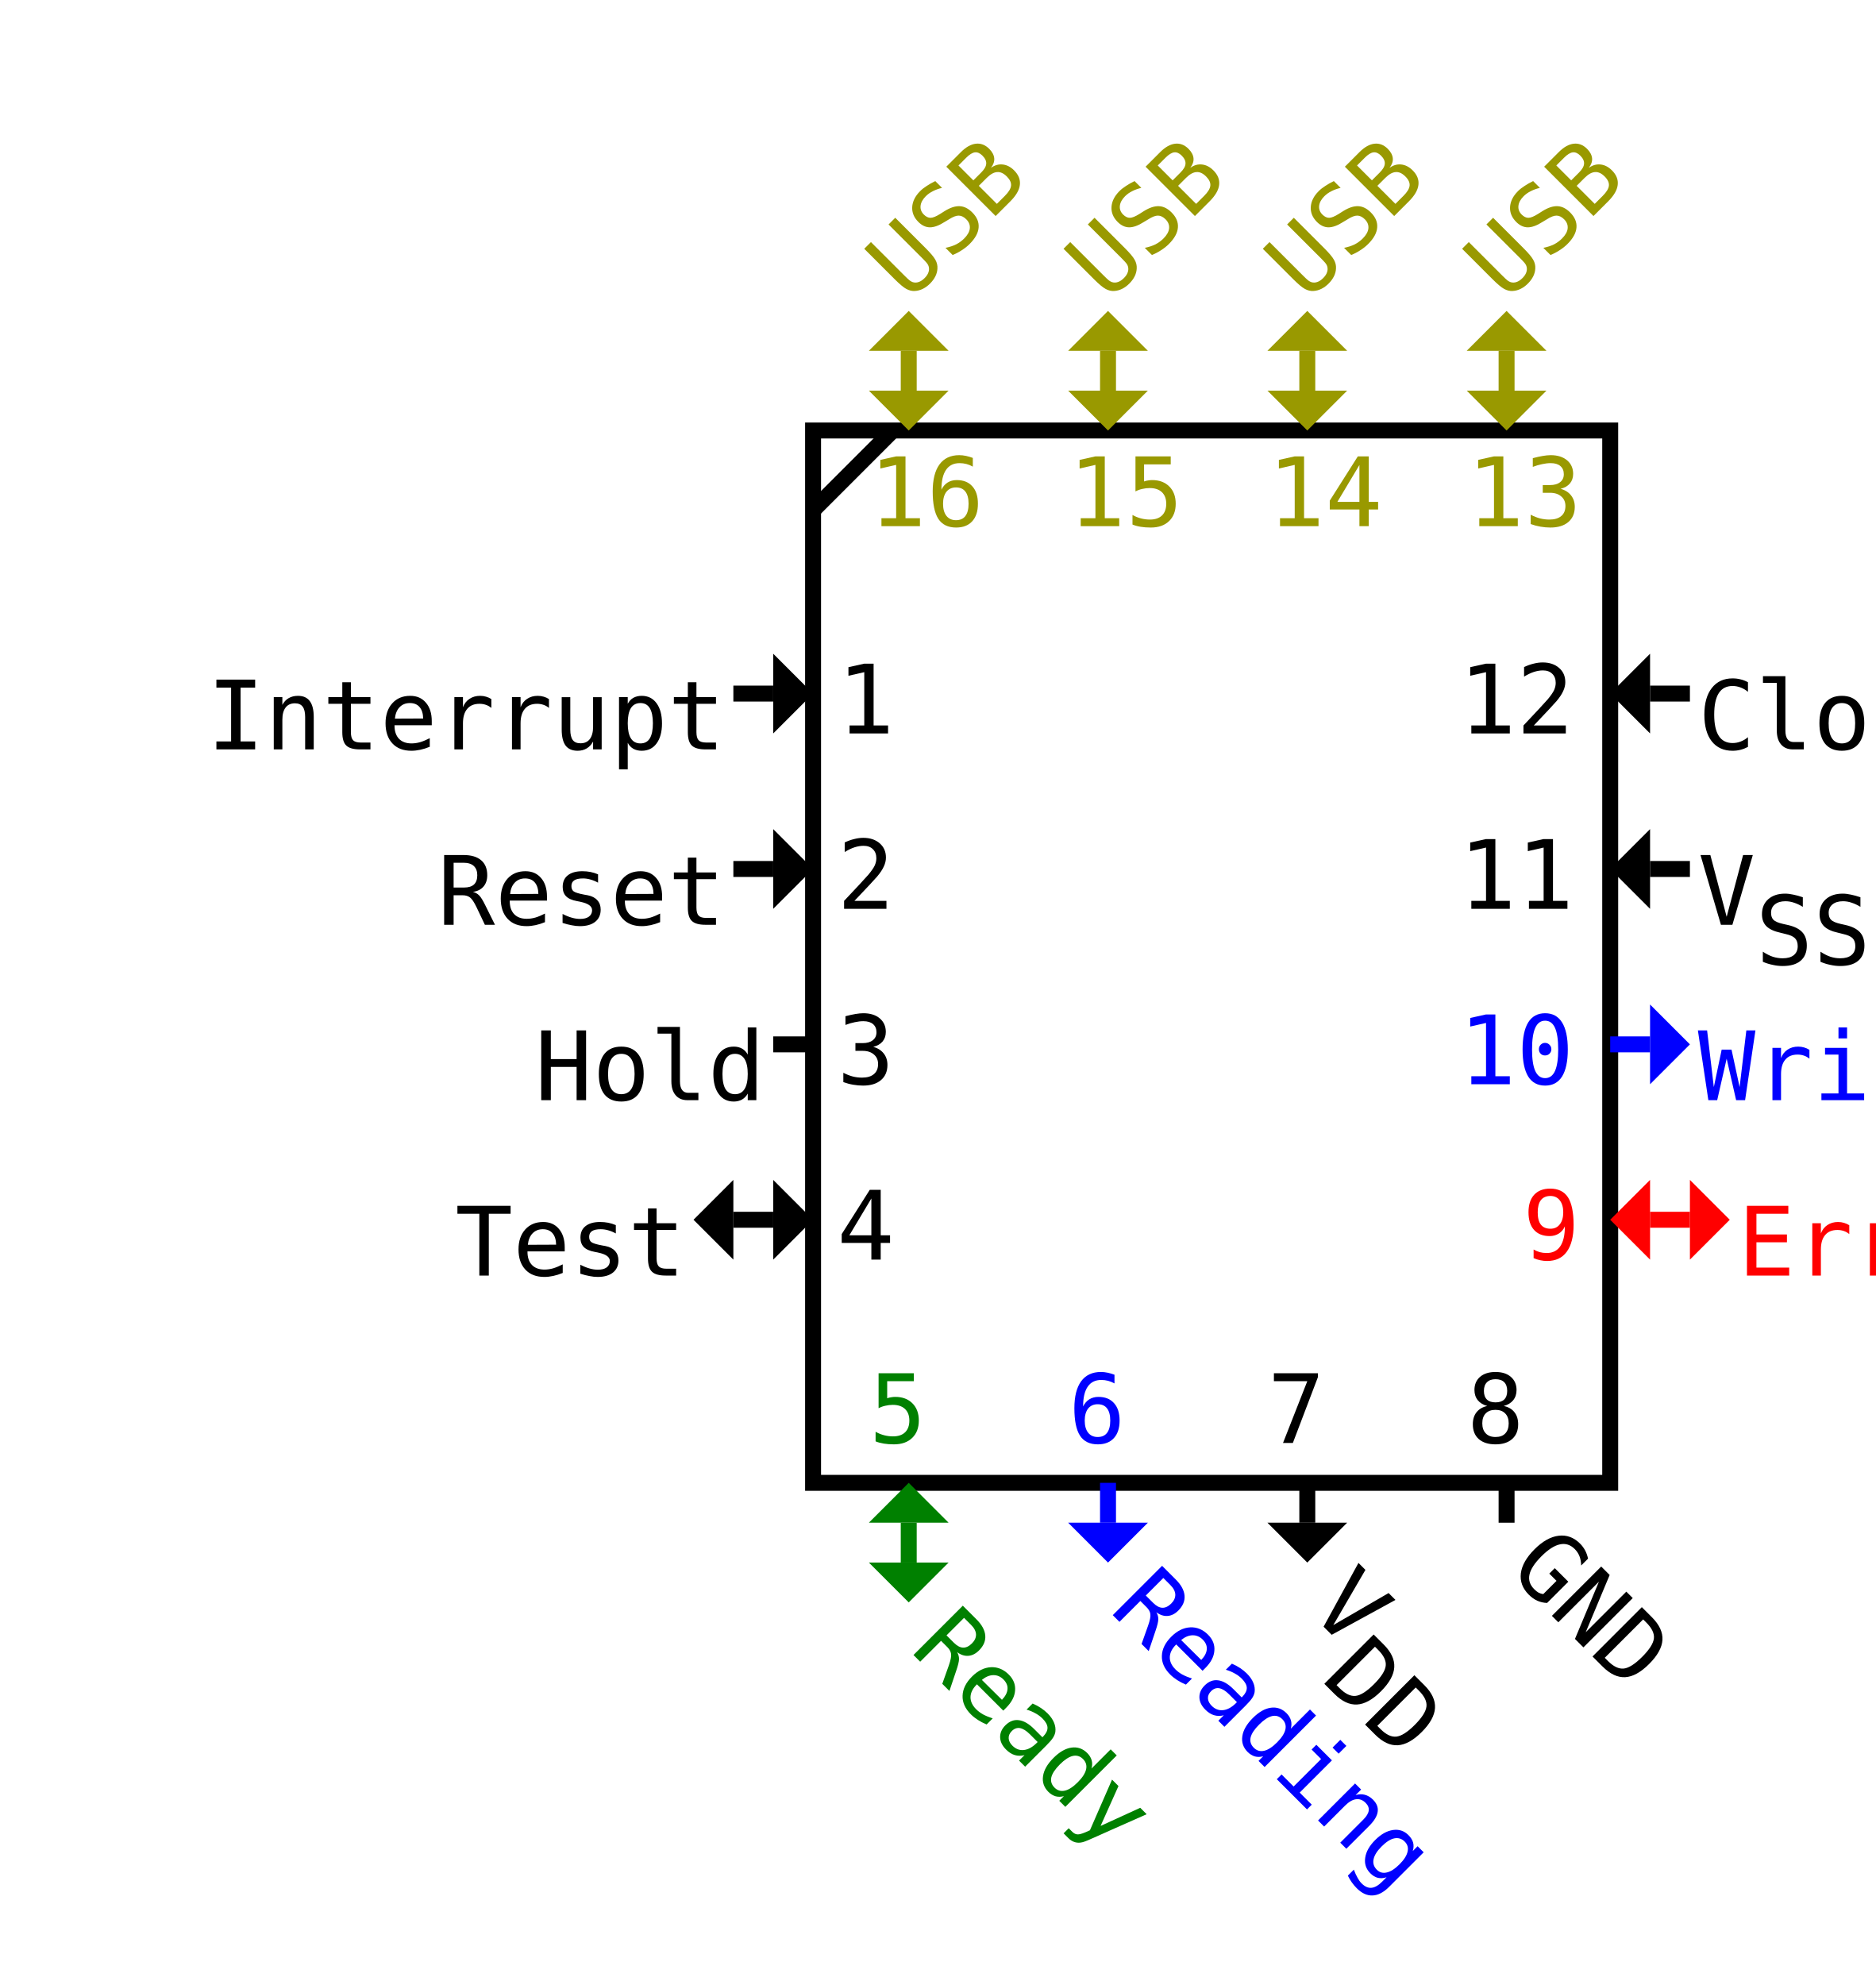
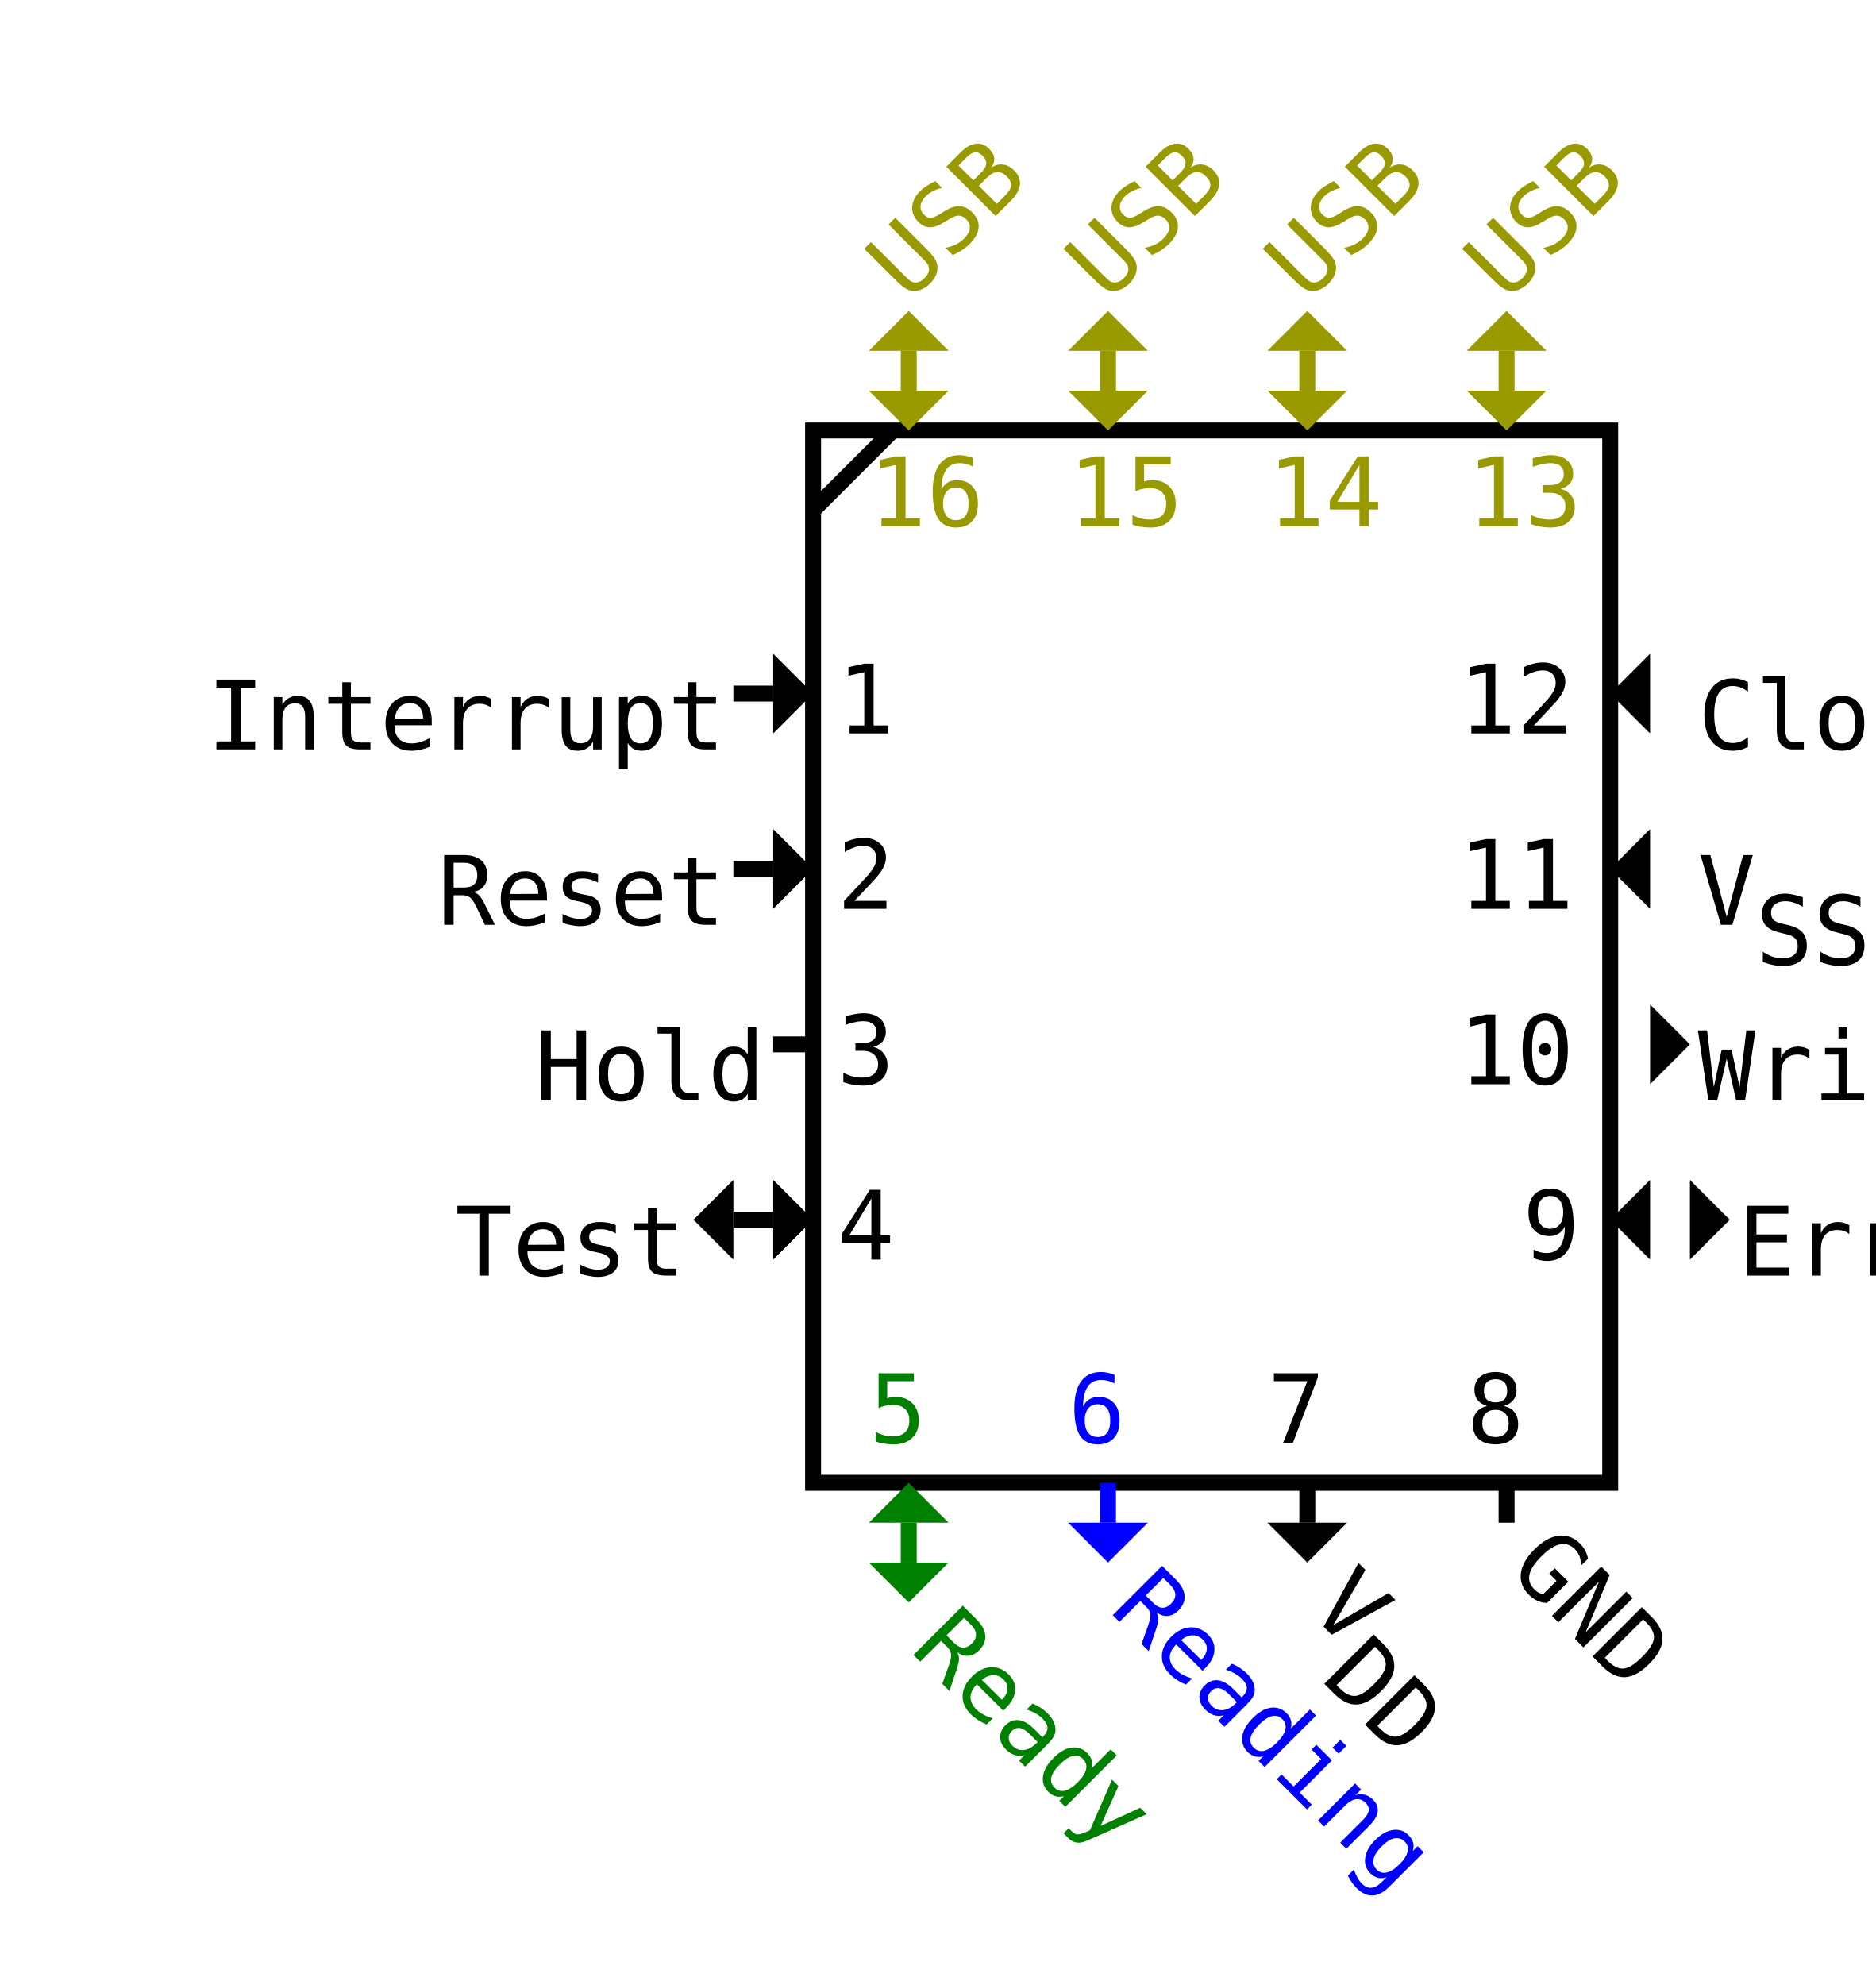
<svg xmlns="http://www.w3.org/2000/svg" version="1.1">
  <rect x="102" y="54" width="100" height="132" fill="none" stroke-width="2" stroke="black" />
  <line x1="102" y1="64" x2="112" y2="54" stroke="black" stroke-width="2" />
  <text x="109" y="66" font-family="monospace" fill="#990">16</text>
  <polygon points="109 49 119 49 114 54" fill="#990" />
  <line x1="114" y1="49" x2="114" y2="44" stroke="#990" stroke-width="2" />
  <polygon points="109 44 119 44 114 39" fill="#990" />
  <text x="114" y="38" transform="rotate(-45 114 38)" font-family="monospace" fill="#990">USB</text>
  <text x="134" y="66" font-family="monospace" fill="#990">15</text>
  <polygon points="134 49 144 49 139 54" fill="#990" />
  <line x1="139" y1="49" x2="139" y2="44" stroke="#990" stroke-width="2" />
  <polygon points="134 44 144 44 139 39" fill="#990" />
  <text x="139" y="38" transform="rotate(-45 139 38)" font-family="monospace" fill="#990">USB</text>
  <text x="159" y="66" font-family="monospace" fill="#990">14</text>
  <polygon points="159 49 169 49 164 54" fill="#990" />
  <line x1="164" y1="49" x2="164" y2="44" stroke="#990" stroke-width="2" />
  <polygon points="159 44 169 44 164 39" fill="#990" />
  <text x="164" y="38" transform="rotate(-45 164 38)" font-family="monospace" fill="#990">USB</text>
  <text x="184" y="66" font-family="monospace" fill="#990">13</text>
  <polygon points="184 49 194 49 189 54" fill="#990" />
  <line x1="189" y1="49" x2="189" y2="44" stroke="#990" stroke-width="2" />
  <polygon points="184 44 194 44 189 39" fill="#990" />
  <text x="189" y="38" transform="rotate(-45 189 38)" font-family="monospace" fill="#990">USB</text>
  <text x="109" y="181" font-family="monospace" fill="green">5</text>
  <polygon points="109 191 119 191 114 186" fill="green" />
  <line x1="114" y1="191" x2="114" y2="196" stroke="green" stroke-width="2" />
  <polygon points="109 196 119 196 114 201" fill="green" />
  <text x="114" y="207" transform="rotate(45 114 207)" font-family="monospace" fill="green">Ready</text>
  <text x="134" y="181" font-family="monospace" fill="blue">6</text>
  <line x1="139" y1="186" x2="139" y2="191" stroke="blue" stroke-width="2" />
  <polygon points="134 191 144 191 139 196" fill="blue" />
  <text x="139" y="202" transform="rotate(45 139 202)" font-family="monospace" fill="blue">Reading</text>
  <text x="159" y="181" font-family="monospace" fill="black">7</text>
  <line x1="164" y1="186" x2="164" y2="191" stroke="black" stroke-width="2" />
  <polygon points="159 191 169 191 164 196" fill="black" />
  <text x="164" y="202" transform="rotate(45 164 202)" font-family="monospace" fill="black">V<tspan dy="5">DD</tspan>
  </text>
  <text x="184" y="181" font-family="monospace" fill="black">8</text>
  <line x1="189" y1="186" x2="189" y2="191" stroke="black" stroke-width="2" />
  <text x="189" y="197" transform="rotate(45 189 197)" font-family="monospace" fill="black">GND</text>
-   <text x="183" y="92" font-family="monospace" fill="black">12</text>
-   <polygon points="207 82 207 92 202 87" fill="black" />
-   <line x1="207" y1="87" x2="212" y2="87" stroke="black" stroke-width="2" />
-   <text x="213" y="94" transform="rotate(0 213 94)" font-family="monospace" fill="black">Clock</text>
-   <text x="183" y="114" font-family="monospace" fill="black">11</text>
-   <polygon points="207 104 207 114 202 109" fill="black" />
-   <line x1="207" y1="109" x2="212" y2="109" stroke="black" stroke-width="2" />
-   <text x="213" y="116" transform="rotate(0 213 116)" font-family="monospace" fill="black">V<tspan dy="5">SS</tspan>
+   <text x="183" y="92" font-family="monospace" fill="ocolor">12</text>
+   <polygon points="207 82 207 92 202 87" fill="ocolor" />
+   <line x1="207" y1="87" x2="212" y2="87" stroke="ocolor" stroke-width="2" />
+   <text x="213" y="94" transform="rotate(0 213 94)" font-family="monospace" fill="ocolor">Clock</text>
+   <text x="183" y="114" font-family="monospace" fill="ocolor">11</text>
+   <polygon points="207 104 207 114 202 109" fill="ocolor" />
+   <line x1="207" y1="109" x2="212" y2="109" stroke="ocolor" stroke-width="2" />
+   <text x="213" y="116" transform="rotate(0 213 116)" font-family="monospace" fill="ocolor">V<tspan dy="5">SS</tspan>
  </text>
-   <text x="183" y="136" font-family="monospace" fill="blue">10</text>
-   <line x1="202" y1="131" x2="207" y2="131" stroke="blue" stroke-width="2" />
-   <polygon points="207 126 207 136 212 131" fill="blue" />
-   <text x="213" y="138" transform="rotate(0 213 138)" font-family="monospace" fill="blue">Writing</text>
-   <text x="191" y="158" font-family="monospace" fill="red">9</text>
-   <polygon points="207 148 207 158 202 153" fill="red" />
-   <line x1="207" y1="153" x2="212" y2="153" stroke="red" stroke-width="2" />
-   <polygon points="212 148 212 158 217 153" fill="red" />
-   <text x="218" y="160" transform="rotate(0 218 160)" font-family="monospace" fill="red">Error</text>
+   <text x="183" y="136" font-family="monospace" fill="lue">10</text>
+   <line x1="202" y1="131" x2="207" y2="131" stroke="lue" stroke-width="2" />
+   <polygon points="207 126 207 136 212 131" fill="lue" />
+   <text x="213" y="138" transform="rotate(0 213 138)" font-family="monospace" fill="lue">Writing</text>
+   <text x="191" y="158" font-family="monospace" fill="ed">9</text>
+   <polygon points="207 148 207 158 202 153" fill="ed" />
+   <line x1="207" y1="153" x2="212" y2="153" stroke="ed" stroke-width="2" />
+   <polygon points="212 148 212 158 217 153" fill="ed" />
+   <text x="218" y="160" transform="rotate(0 218 160)" font-family="monospace" fill="ed">Error</text>
  <text x="105" y="92" font-family="monospace" fill="black">1</text>
  <polygon points="97 82 97 92 102 87" fill="black" />
  <line x1="97" y1="87" x2="92" y2="87" stroke="black" stroke-width="2" />
  <text x="91" y="94" transform="rotate(0 91 94)" font-family="monospace" fill="black" text-anchor="end">Interrupt</text>
  <text x="105" y="114" font-family="monospace" fill="black">2</text>
  <polygon points="97 104 97 114 102 109" fill="black" />
  <line x1="97" y1="109" x2="92" y2="109" stroke="black" stroke-width="2" />
  <text x="91" y="116" transform="rotate(0 91 116)" font-family="monospace" fill="black" text-anchor="end">Reset</text>
  <text x="105" y="136" font-family="monospace" fill="black">3</text>
  <line x1="102" y1="131" x2="97" y2="131" stroke="black" stroke-width="2" />
  <text x="96" y="138" transform="rotate(0 96 138)" font-family="monospace" fill="black" text-anchor="end">Hold</text>
  <text x="105" y="158" font-family="monospace" fill="black">4</text>
  <polygon points="97 148 97 158 102 153" fill="black" />
  <line x1="97" y1="153" x2="92" y2="153" stroke="black" stroke-width="2" />
  <polygon points="92 148 92 158 87 153" fill="black" />
  <text x="86" y="160" transform="rotate(0 86 160)" font-family="monospace" fill="black" text-anchor="end">Test</text>
</svg>
